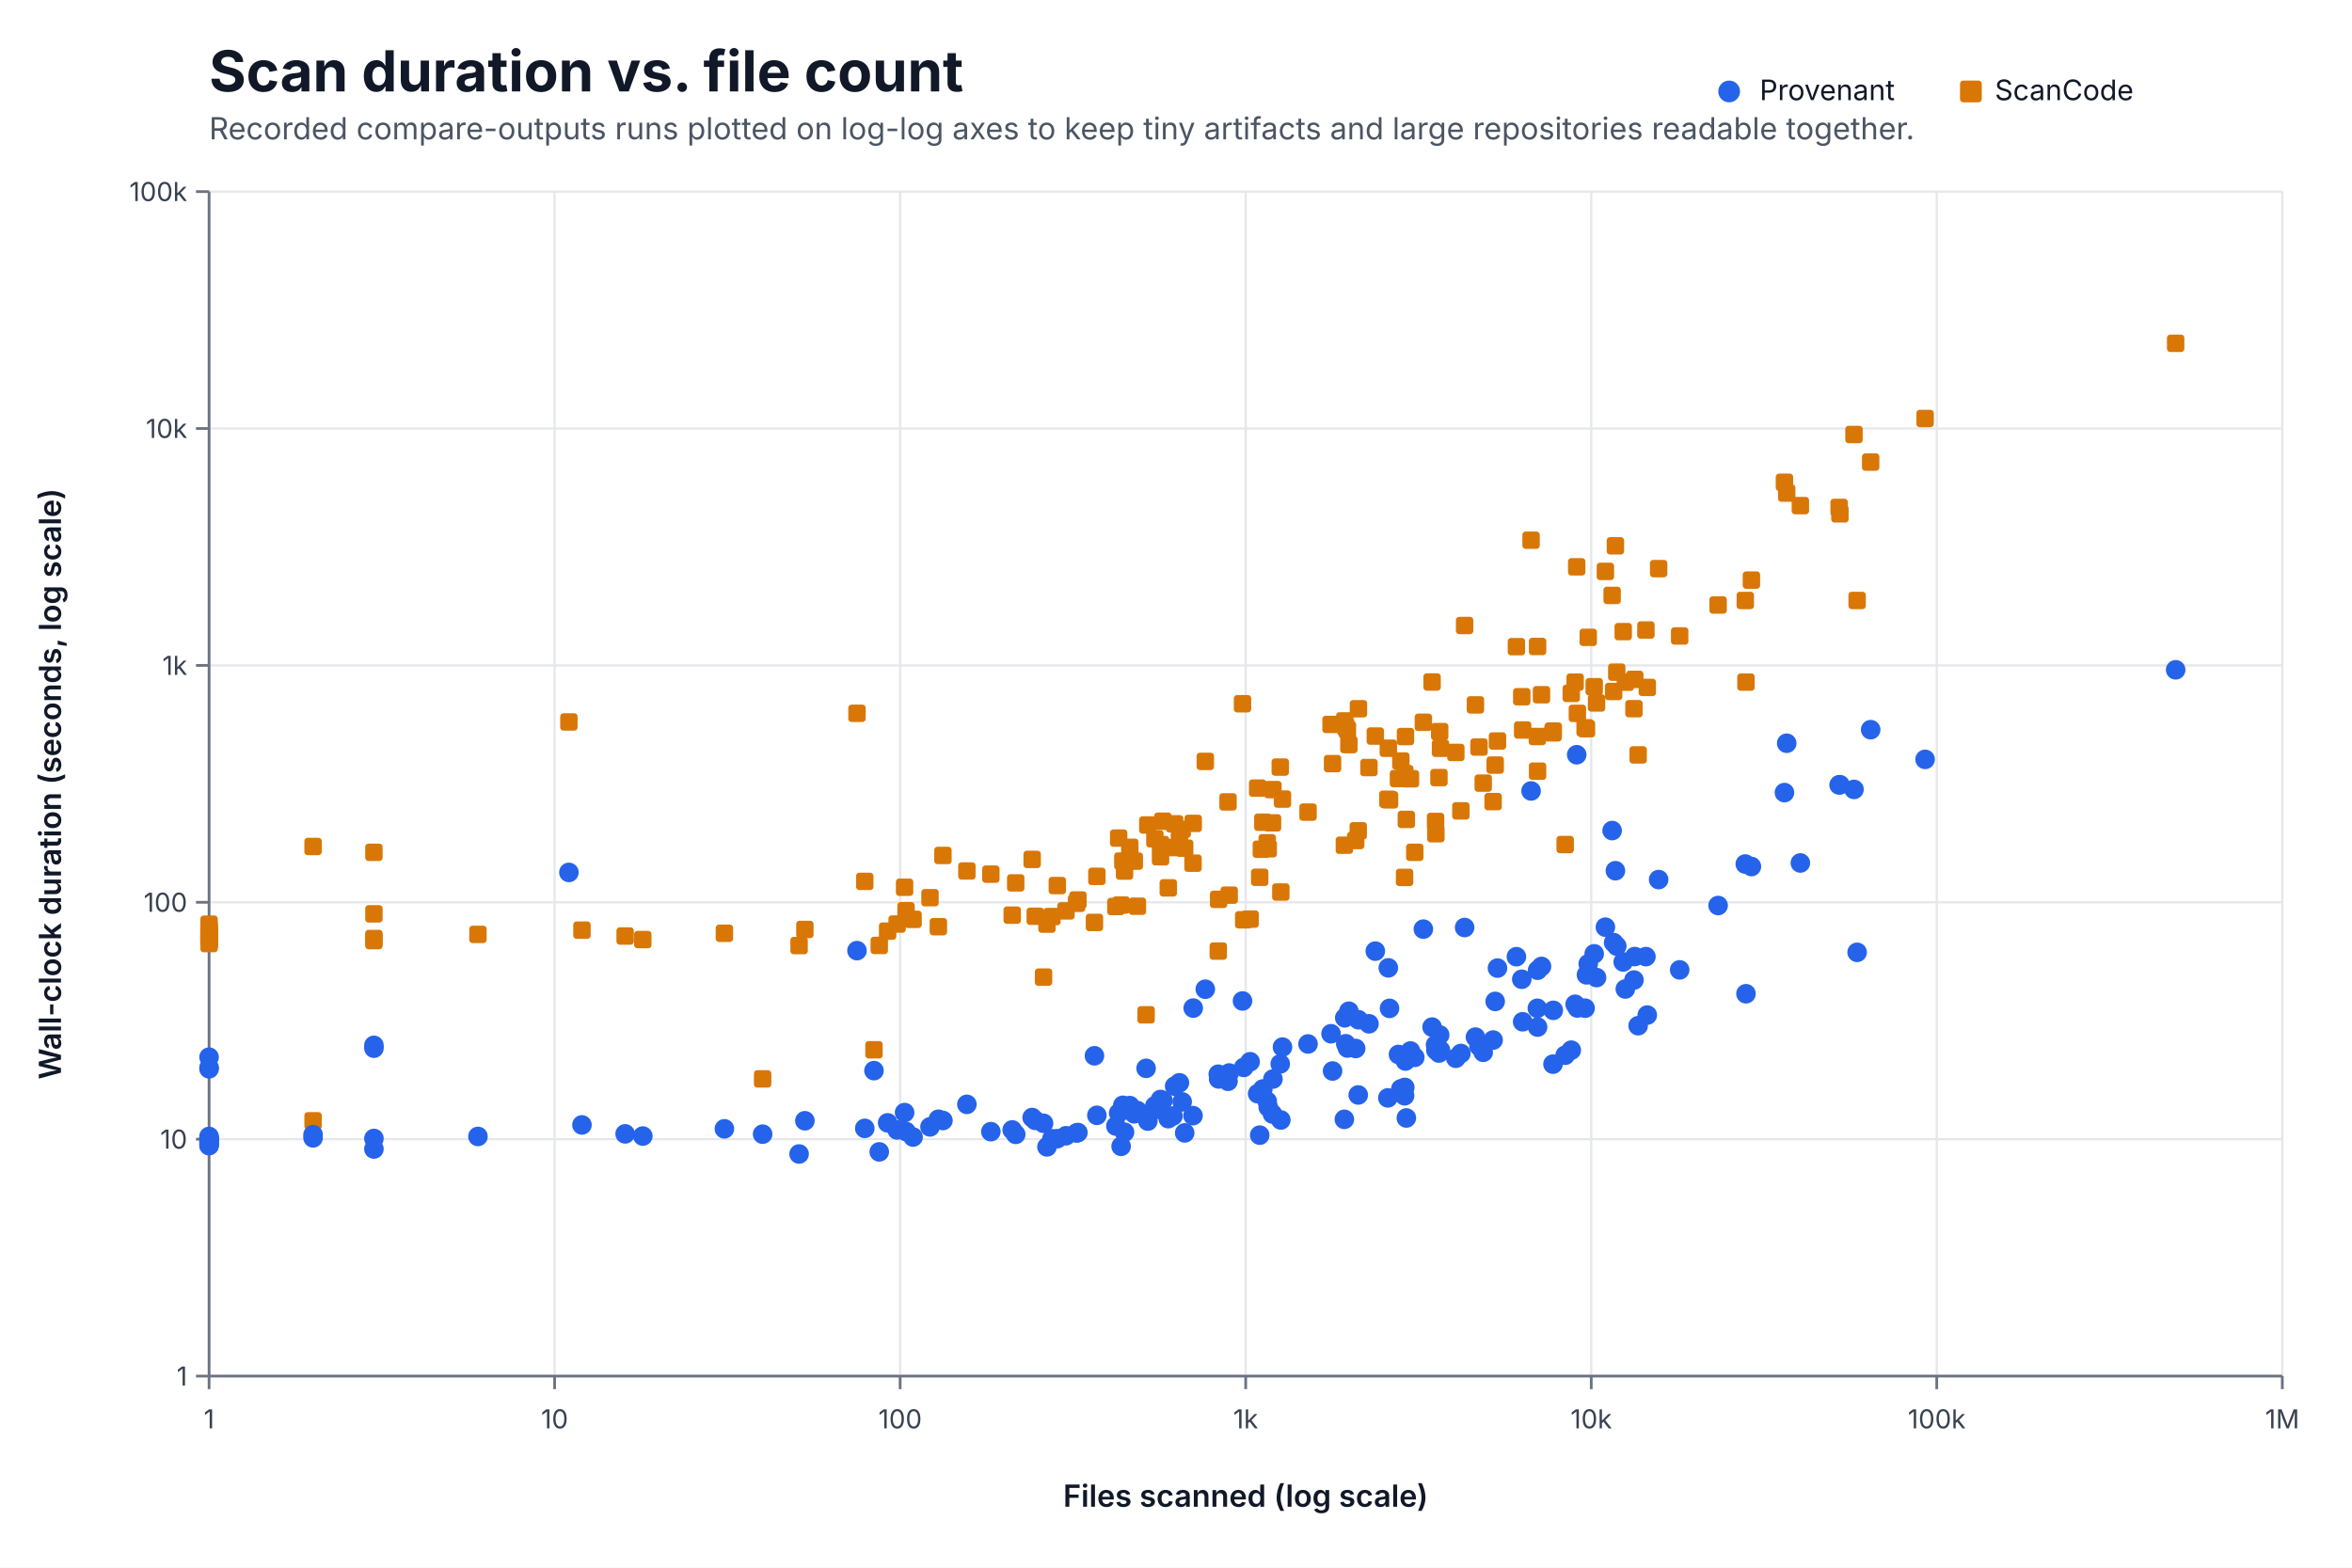
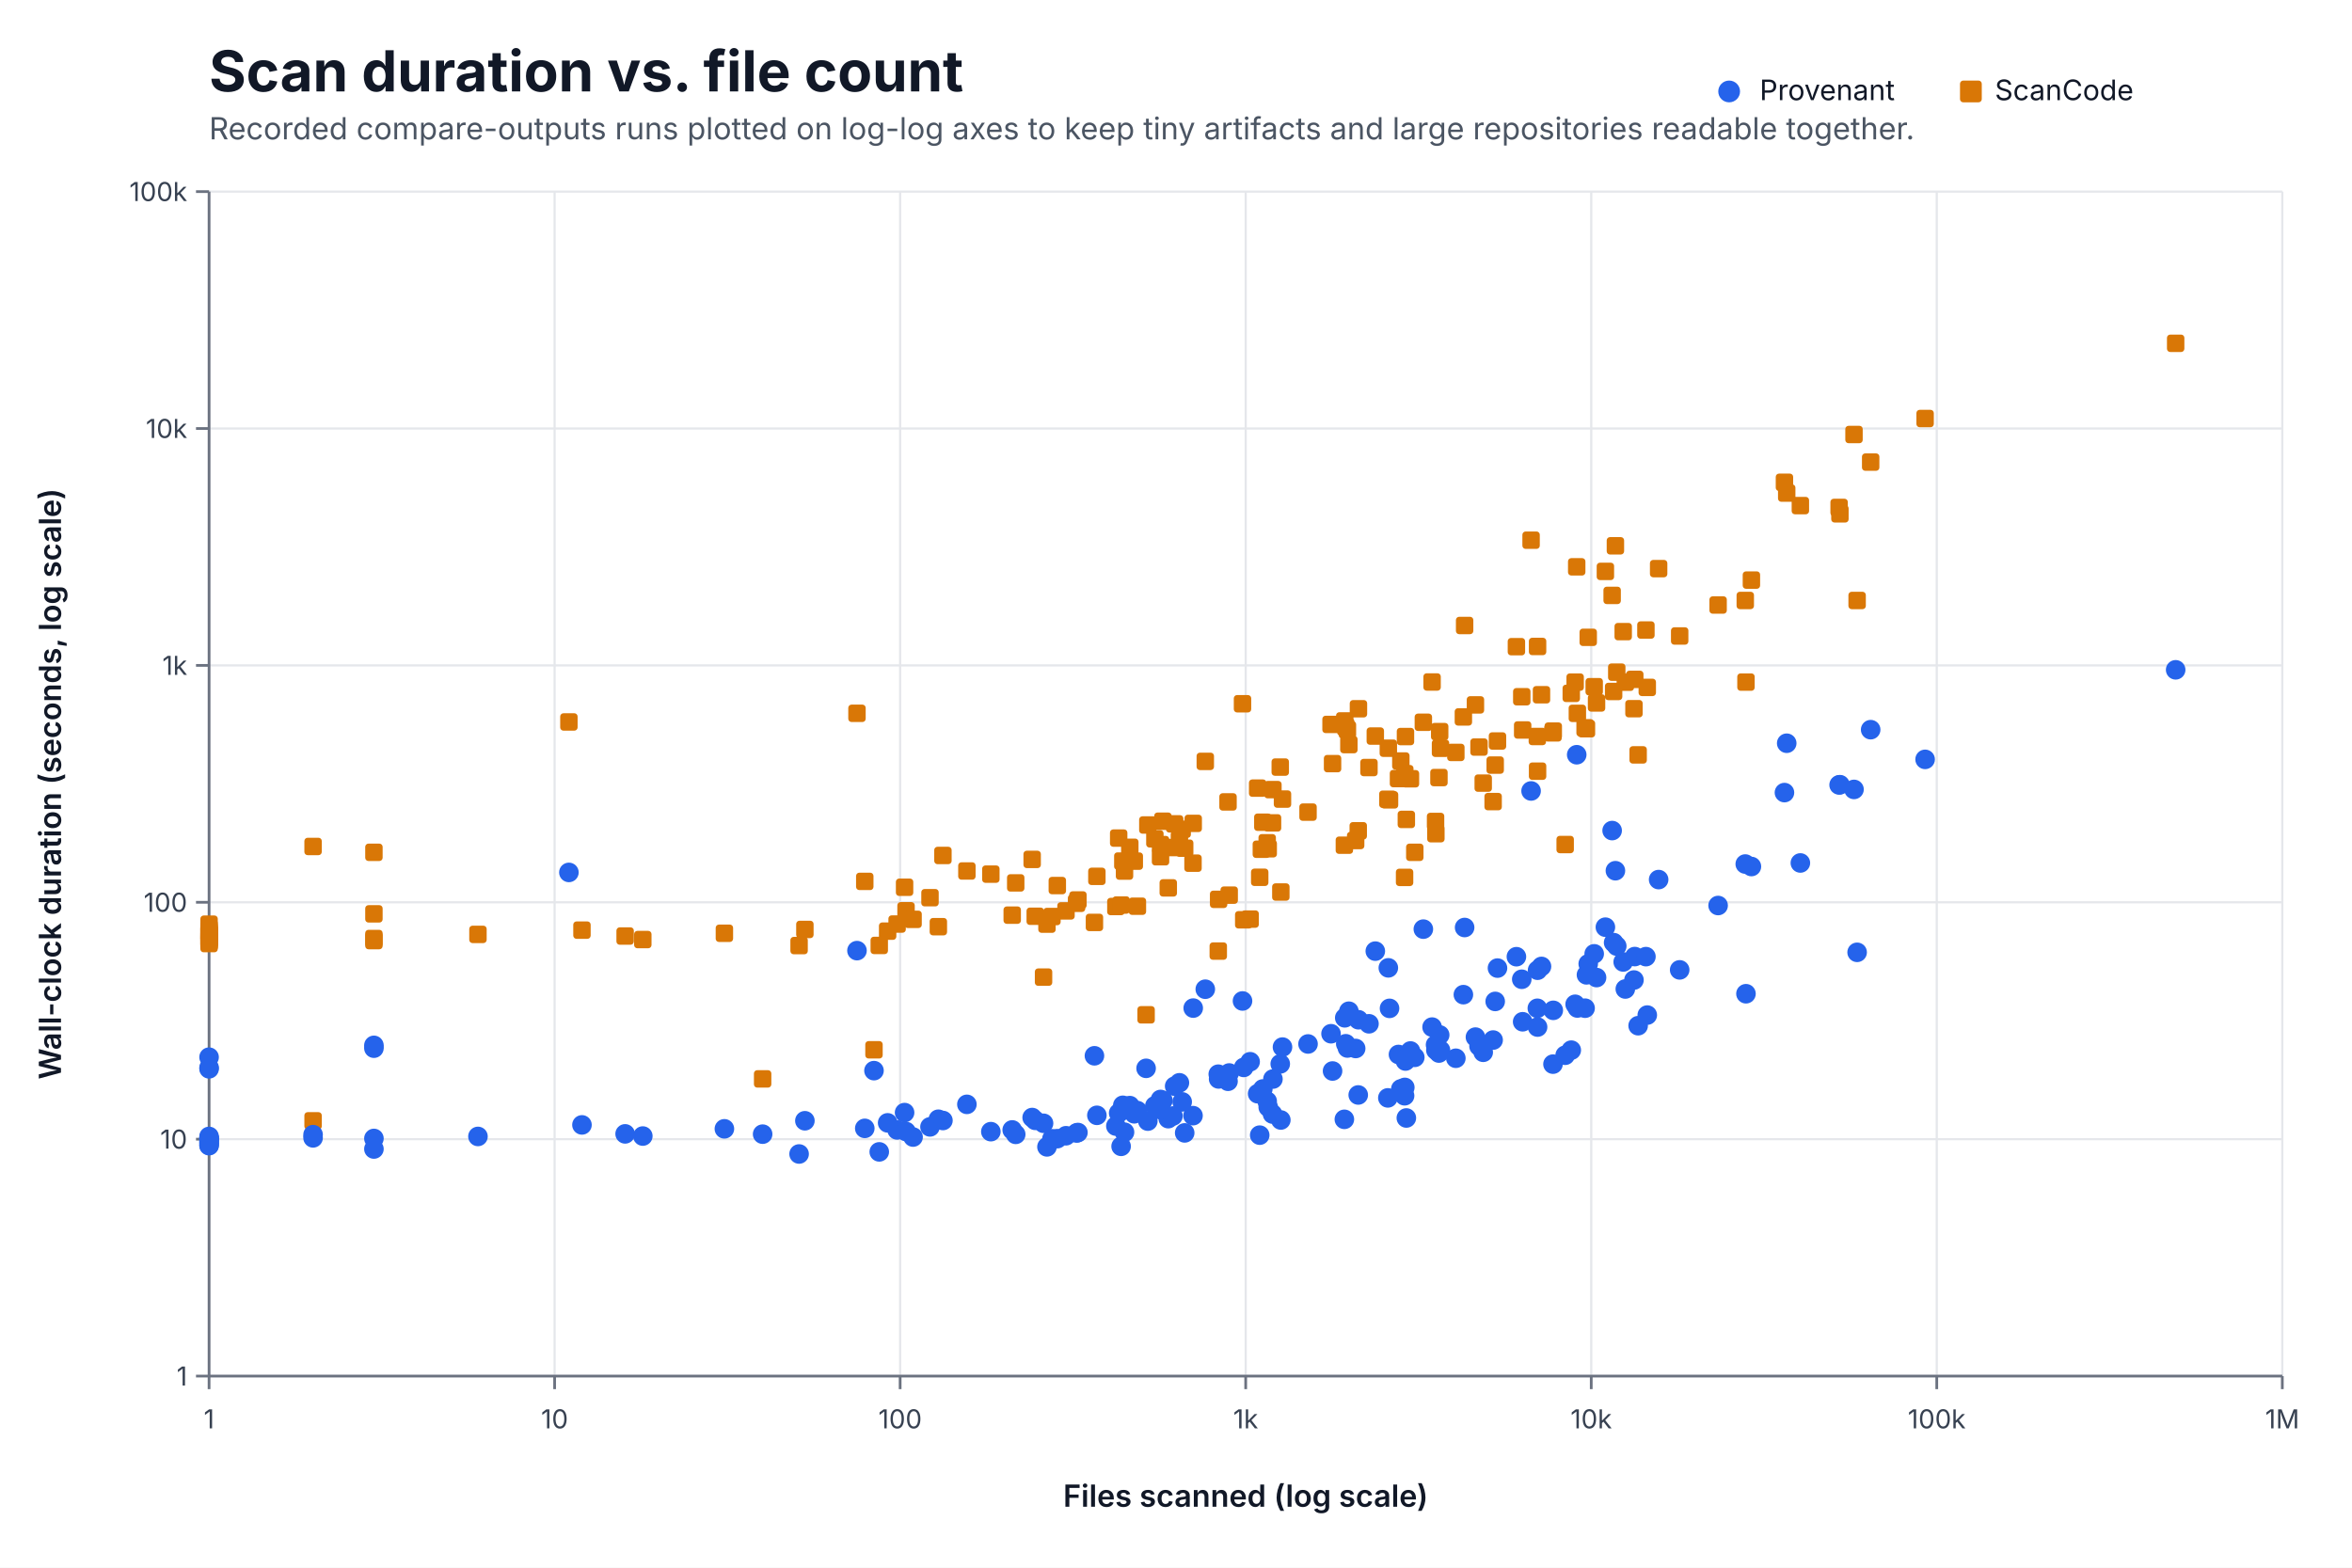
<svg xmlns="http://www.w3.org/2000/svg" width="1080" height="720" viewBox="0 0 1080 720" role="img" aria-labelledby="title desc">
  <style>
    text { font-family: -apple-system, BlinkMacSystemFont, "Segoe UI", sans-serif; fill: #111827; }
    .title { font-size: 26px; font-weight: 700; }
    .subtitle { font-size: 14px; fill: #4b5563; }
    .axis-label { font-size: 14px; font-weight: 600; }
    .tick { font-size: 12px; fill: #374151; }
    .grid { stroke: #e5e7eb; stroke-width: 1; }
    .axis { stroke: #6b7280; stroke-width: 1.25; }
    .legend-label { font-size: 13px; }
  </style>
  <rect x="0" y="0" width="1080" height="720" fill="white" />
  <text class="title" x="96" y="42">Scan duration vs. file count</text>
  <text class="subtitle" x="96" y="64">Recorded compare-outputs runs plotted on log-log axes to keep tiny artifacts and large repositories readable together.</text>
  <line class="grid" x1="96.00" y1="632.00" x2="1048.00" y2="632.00" />
  <line class="grid" x1="96.00" y1="523.20" x2="1048.00" y2="523.20" />
  <line class="grid" x1="96.00" y1="414.40" x2="1048.00" y2="414.40" />
  <line class="grid" x1="96.00" y1="305.60" x2="1048.00" y2="305.60" />
  <line class="grid" x1="96.00" y1="196.80" x2="1048.00" y2="196.80" />
  <line class="grid" x1="96.00" y1="88.00" x2="1048.00" y2="88.00" />
  <line class="grid" x1="96.00" y1="88.00" x2="96.00" y2="632.00" />
  <line class="grid" x1="254.67" y1="88.00" x2="254.67" y2="632.00" />
  <line class="grid" x1="413.33" y1="88.00" x2="413.33" y2="632.00" />
  <line class="grid" x1="572.00" y1="88.00" x2="572.00" y2="632.00" />
  <line class="grid" x1="730.67" y1="88.00" x2="730.67" y2="632.00" />
  <line class="grid" x1="889.33" y1="88.00" x2="889.33" y2="632.00" />
  <line class="grid" x1="1048.00" y1="88.00" x2="1048.00" y2="632.00" />
  <line class="axis" x1="96.00" y1="632.00" x2="1048.00" y2="632.00" />
  <line class="axis" x1="96.00" y1="88.00" x2="96.00" y2="632.00" />
  <line class="axis" x1="96.00" y1="632.00" x2="96.00" y2="638.00" />
  <text class="tick" x="96.00" y="656.00" text-anchor="middle">1</text>
  <line class="axis" x1="254.67" y1="632.00" x2="254.67" y2="638.00" />
  <text class="tick" x="254.67" y="656.00" text-anchor="middle">10</text>
  <line class="axis" x1="413.33" y1="632.00" x2="413.33" y2="638.00" />
  <text class="tick" x="413.33" y="656.00" text-anchor="middle">100</text>
  <line class="axis" x1="572.00" y1="632.00" x2="572.00" y2="638.00" />
  <text class="tick" x="572.00" y="656.00" text-anchor="middle">1k</text>
  <line class="axis" x1="730.67" y1="632.00" x2="730.67" y2="638.00" />
  <text class="tick" x="730.67" y="656.00" text-anchor="middle">10k</text>
  <line class="axis" x1="889.33" y1="632.00" x2="889.33" y2="638.00" />
  <text class="tick" x="889.33" y="656.00" text-anchor="middle">100k</text>
  <line class="axis" x1="1048.00" y1="632.00" x2="1048.00" y2="638.00" />
  <text class="tick" x="1048.00" y="656.00" text-anchor="middle">1M</text>
  <line class="axis" x1="90.00" y1="632.00" x2="96.00" y2="632.00" />
  <text class="tick" x="86.00" y="632.00" text-anchor="end" dominant-baseline="middle">1</text>
  <line class="axis" x1="90.00" y1="523.20" x2="96.00" y2="523.20" />
  <text class="tick" x="86.00" y="523.20" text-anchor="end" dominant-baseline="middle">10</text>
  <line class="axis" x1="90.00" y1="414.40" x2="96.00" y2="414.40" />
  <text class="tick" x="86.00" y="414.40" text-anchor="end" dominant-baseline="middle">100</text>
  <line class="axis" x1="90.00" y1="305.60" x2="96.00" y2="305.60" />
  <text class="tick" x="86.00" y="305.60" text-anchor="end" dominant-baseline="middle">1k</text>
  <line class="axis" x1="90.00" y1="196.80" x2="96.00" y2="196.80" />
  <text class="tick" x="86.00" y="196.80" text-anchor="end" dominant-baseline="middle">10k</text>
  <line class="axis" x1="90.00" y1="88.00" x2="96.00" y2="88.00" />
  <text class="tick" x="86.00" y="88.00" text-anchor="end" dominant-baseline="middle">100k</text>
  <text class="axis-label" x="572.00" y="692.00" text-anchor="middle">Files scanned (log scale)</text>
  <text class="axis-label" x="28" y="360.00" transform="rotate(-90 28 360.00)" text-anchor="middle">Wall-clock duration (seconds, log scale)</text>
  <g aria-label="Legend">
    <circle cx="794" cy="42" r="5" fill="#2563eb" />
    <text class="legend-label" x="808" y="46">Provenant</text>
    <rect x="900" y="37" width="10" height="10" fill="#d97706" rx="1.5" />
    <text class="legend-label" x="916" y="46">ScanCode</text>
  </g>
  <g aria-label="ScanCode points">
    <rect x="92.00" y="420.46" width="8" height="8" fill="#d97706" rx="1.5" />
    <rect x="92.00" y="423.47" width="8" height="8" fill="#d97706" rx="1.5" />
    <rect x="92.00" y="425.26" width="8" height="8" fill="#d97706" rx="1.5" />
    <rect x="92.00" y="424.52" width="8" height="8" fill="#d97706" rx="1.5" />
    <rect x="92.00" y="427.27" width="8" height="8" fill="#d97706" rx="1.5" />
    <rect x="92.00" y="422.38" width="8" height="8" fill="#d97706" rx="1.5" />
    <rect x="92.00" y="429.37" width="8" height="8" fill="#d97706" rx="1.5" />
    <rect x="92.00" y="428.44" width="8" height="8" fill="#d97706" rx="1.5" />
    <rect x="92.00" y="427.25" width="8" height="8" fill="#d97706" rx="1.5" />
    <rect x="92.00" y="424.52" width="8" height="8" fill="#d97706" rx="1.5" />
    <rect x="92.00" y="427.69" width="8" height="8" fill="#d97706" rx="1.5" />
    <rect x="92.00" y="424.87" width="8" height="8" fill="#d97706" rx="1.5" />
    <rect x="92.00" y="428.71" width="8" height="8" fill="#d97706" rx="1.5" />
    <rect x="139.76" y="510.78" width="8" height="8" fill="#d97706" rx="1.5" />
    <rect x="139.76" y="384.76" width="8" height="8" fill="#d97706" rx="1.5" />
    <rect x="167.70" y="427.04" width="8" height="8" fill="#d97706" rx="1.5" />
    <rect x="167.70" y="387.45" width="8" height="8" fill="#d97706" rx="1.5" />
    <rect x="167.70" y="427.99" width="8" height="8" fill="#d97706" rx="1.5" />
    <rect x="167.70" y="415.71" width="8" height="8" fill="#d97706" rx="1.5" />
    <rect x="215.47" y="425.14" width="8" height="8" fill="#d97706" rx="1.5" />
    <rect x="257.23" y="327.58" width="8" height="8" fill="#d97706" rx="1.5" />
    <rect x="263.23" y="423.19" width="8" height="8" fill="#d97706" rx="1.5" />
    <rect x="283.05" y="425.90" width="8" height="8" fill="#d97706" rx="1.5" />
    <rect x="291.17" y="427.52" width="8" height="8" fill="#d97706" rx="1.5" />
    <rect x="328.63" y="424.63" width="8" height="8" fill="#d97706" rx="1.5" />
    <rect x="346.19" y="491.51" width="8" height="8" fill="#d97706" rx="1.5" />
    <rect x="362.93" y="430.28" width="8" height="8" fill="#d97706" rx="1.5" />
    <rect x="365.59" y="422.87" width="8" height="8" fill="#d97706" rx="1.5" />
    <rect x="389.51" y="323.61" width="8" height="8" fill="#d97706" rx="1.5" />
    <rect x="393.09" y="400.80" width="8" height="8" fill="#d97706" rx="1.5" />
    <rect x="397.32" y="478.15" width="8" height="8" fill="#d97706" rx="1.5" />
    <rect x="399.74" y="430.21" width="8" height="8" fill="#d97706" rx="1.5" />
    <rect x="403.59" y="423.65" width="8" height="8" fill="#d97706" rx="1.5" />
    <rect x="407.94" y="420.39" width="8" height="8" fill="#d97706" rx="1.5" />
    <rect x="411.37" y="403.50" width="8" height="8" fill="#d97706" rx="1.5" />
    <rect x="412.04" y="414.30" width="8" height="8" fill="#d97706" rx="1.5" />
    <rect x="415.27" y="418.23" width="8" height="8" fill="#d97706" rx="1.5" />
    <rect x="423.04" y="408.29" width="8" height="8" fill="#d97706" rx="1.5" />
    <rect x="426.88" y="421.60" width="8" height="8" fill="#d97706" rx="1.5" />
    <rect x="428.98" y="388.90" width="8" height="8" fill="#d97706" rx="1.5" />
    <rect x="439.98" y="396.02" width="8" height="8" fill="#d97706" rx="1.5" />
    <rect x="450.98" y="397.47" width="8" height="8" fill="#d97706" rx="1.5" />
    <rect x="460.79" y="416.30" width="8" height="8" fill="#d97706" rx="1.5" />
    <rect x="462.40" y="401.49" width="8" height="8" fill="#d97706" rx="1.5" />
    <rect x="469.95" y="390.71" width="8" height="8" fill="#d97706" rx="1.5" />
    <rect x="471.36" y="416.81" width="8" height="8" fill="#d97706" rx="1.5" />
    <rect x="475.18" y="444.77" width="8" height="8" fill="#d97706" rx="1.5" />
    <rect x="476.75" y="420.44" width="8" height="8" fill="#d97706" rx="1.5" />
    <rect x="479.04" y="416.95" width="8" height="8" fill="#d97706" rx="1.5" />
    <rect x="481.50" y="402.72" width="8" height="8" fill="#d97706" rx="1.5" />
    <rect x="485.49" y="414.35" width="8" height="8" fill="#d97706" rx="1.5" />
    <rect x="490.34" y="410.86" width="8" height="8" fill="#d97706" rx="1.5" />
    <rect x="490.97" y="409.34" width="8" height="8" fill="#d97706" rx="1.5" />
    <rect x="498.55" y="419.64" width="8" height="8" fill="#d97706" rx="1.5" />
    <rect x="499.67" y="398.49" width="8" height="8" fill="#d97706" rx="1.5" />
    <rect x="508.39" y="412.34" width="8" height="8" fill="#d97706" rx="1.5" />
    <rect x="509.68" y="380.92" width="8" height="8" fill="#d97706" rx="1.5" />
    <rect x="510.80" y="411.66" width="8" height="8" fill="#d97706" rx="1.5" />
    <rect x="511.58" y="391.47" width="8" height="8" fill="#d97706" rx="1.5" />
    <rect x="512.36" y="396.07" width="8" height="8" fill="#d97706" rx="1.5" />
    <rect x="514.79" y="385.13" width="8" height="8" fill="#d97706" rx="1.5" />
    <rect x="516.85" y="391.50" width="8" height="8" fill="#d97706" rx="1.5" />
    <rect x="518.28" y="412.20" width="8" height="8" fill="#d97706" rx="1.5" />
    <rect x="522.27" y="462.08" width="8" height="8" fill="#d97706" rx="1.5" />
    <rect x="523.07" y="374.90" width="8" height="8" fill="#d97706" rx="1.5" />
    <rect x="526.30" y="381.25" width="8" height="8" fill="#d97706" rx="1.5" />
    <rect x="528.90" y="383.91" width="8" height="8" fill="#d97706" rx="1.5" />
    <rect x="528.90" y="389.48" width="8" height="8" fill="#d97706" rx="1.5" />
    <rect x="529.99" y="373.16" width="8" height="8" fill="#d97706" rx="1.5" />
    <rect x="532.45" y="403.78" width="8" height="8" fill="#d97706" rx="1.5" />
    <rect x="534.61" y="385.27" width="8" height="8" fill="#d97706" rx="1.5" />
    <rect x="535.39" y="374.38" width="8" height="8" fill="#d97706" rx="1.5" />
    <rect x="537.57" y="381.59" width="8" height="8" fill="#d97706" rx="1.5" />
    <rect x="538.84" y="376.84" width="8" height="8" fill="#d97706" rx="1.5" />
    <rect x="539.99" y="385.56" width="8" height="8" fill="#d97706" rx="1.5" />
    <rect x="543.81" y="392.44" width="8" height="8" fill="#d97706" rx="1.5" />
    <rect x="543.91" y="374.16" width="8" height="8" fill="#d97706" rx="1.5" />
    <rect x="549.45" y="345.68" width="8" height="8" fill="#d97706" rx="1.5" />
    <rect x="555.41" y="432.81" width="8" height="8" fill="#d97706" rx="1.5" />
    <rect x="555.57" y="409.04" width="8" height="8" fill="#d97706" rx="1.5" />
    <rect x="559.89" y="364.30" width="8" height="8" fill="#d97706" rx="1.5" />
    <rect x="560.43" y="407.11" width="8" height="8" fill="#d97706" rx="1.5" />
    <rect x="566.54" y="319.22" width="8" height="8" fill="#d97706" rx="1.5" />
    <rect x="567.10" y="418.44" width="8" height="8" fill="#d97706" rx="1.5" />
    <rect x="570.04" y="418.11" width="8" height="8" fill="#d97706" rx="1.5" />
    <rect x="573.49" y="357.97" width="8" height="8" fill="#d97706" rx="1.5" />
    <rect x="574.44" y="398.92" width="8" height="8" fill="#d97706" rx="1.5" />
    <rect x="575.19" y="386.04" width="8" height="8" fill="#d97706" rx="1.5" />
    <rect x="575.87" y="373.63" width="8" height="8" fill="#d97706" rx="1.5" />
    <rect x="577.87" y="383.06" width="8" height="8" fill="#d97706" rx="1.5" />
    <rect x="578.35" y="385.81" width="8" height="8" fill="#d97706" rx="1.5" />
    <rect x="580.33" y="373.93" width="8" height="8" fill="#d97706" rx="1.5" />
    <rect x="580.51" y="358.66" width="8" height="8" fill="#d97706" rx="1.5" />
    <rect x="583.87" y="348.30" width="8" height="8" fill="#d97706" rx="1.5" />
    <rect x="584.14" y="405.69" width="8" height="8" fill="#d97706" rx="1.5" />
    <rect x="584.90" y="363.00" width="8" height="8" fill="#d97706" rx="1.5" />
    <rect x="596.63" y="368.99" width="8" height="8" fill="#d97706" rx="1.5" />
    <rect x="607.19" y="328.71" width="8" height="8" fill="#d97706" rx="1.5" />
    <rect x="607.89" y="346.71" width="8" height="8" fill="#d97706" rx="1.5" />
    <rect x="613.31" y="384.18" width="8" height="8" fill="#d97706" rx="1.5" />
    <rect x="613.49" y="327.10" width="8" height="8" fill="#d97706" rx="1.5" />
    <rect x="613.95" y="329.87" width="8" height="8" fill="#d97706" rx="1.5" />
    <rect x="614.72" y="331.19" width="8" height="8" fill="#d97706" rx="1.5" />
    <rect x="615.38" y="337.97" width="8" height="8" fill="#d97706" rx="1.5" />
    <rect x="618.50" y="382.03" width="8" height="8" fill="#d97706" rx="1.5" />
    <rect x="619.68" y="377.56" width="8" height="8" fill="#d97706" rx="1.5" />
    <rect x="619.78" y="321.51" width="8" height="8" fill="#d97706" rx="1.5" />
    <rect x="624.61" y="348.51" width="8" height="8" fill="#d97706" rx="1.5" />
    <rect x="627.52" y="334.06" width="8" height="8" fill="#d97706" rx="1.5" />
    <rect x="633.28" y="363.07" width="8" height="8" fill="#d97706" rx="1.5" />
    <rect x="633.50" y="339.64" width="8" height="8" fill="#d97706" rx="1.5" />
    <rect x="634.05" y="363.36" width="8" height="8" fill="#d97706" rx="1.5" />
    <rect x="638.16" y="353.58" width="8" height="8" fill="#d97706" rx="1.5" />
    <rect x="639.24" y="345.52" width="8" height="8" fill="#d97706" rx="1.5" />
    <rect x="640.96" y="398.96" width="8" height="8" fill="#d97706" rx="1.5" />
    <rect x="641.06" y="351.33" width="8" height="8" fill="#d97706" rx="1.5" />
    <rect x="641.37" y="334.28" width="8" height="8" fill="#d97706" rx="1.5" />
    <rect x="641.77" y="372.34" width="8" height="8" fill="#d97706" rx="1.5" />
    <rect x="643.66" y="353.67" width="8" height="8" fill="#d97706" rx="1.5" />
    <rect x="645.65" y="387.44" width="8" height="8" fill="#d97706" rx="1.5" />
    <rect x="649.58" y="327.73" width="8" height="8" fill="#d97706" rx="1.5" />
    <rect x="653.59" y="309.22" width="8" height="8" fill="#d97706" rx="1.5" />
    <rect x="655.19" y="373.28" width="8" height="8" fill="#d97706" rx="1.5" />
    <rect x="655.34" y="378.89" width="8" height="8" fill="#d97706" rx="1.5" />
    <rect x="656.74" y="353.11" width="8" height="8" fill="#d97706" rx="1.5" />
    <rect x="657.08" y="332.02" width="8" height="8" fill="#d97706" rx="1.5" />
    <rect x="657.46" y="339.67" width="8" height="8" fill="#d97706" rx="1.5" />
    <rect x="664.50" y="341.57" width="8" height="8" fill="#d97706" rx="1.5" />
-     <rect x="666.81" y="368.42" width="8" height="8" fill="#d97706" rx="1.5" />
+     <rect x="667.96" y="325.26" width="8" height="8" fill="#d97706" rx="1.5" />
    <rect x="668.53" y="283.27" width="8" height="8" fill="#d97706" rx="1.5" />
    <rect x="673.50" y="319.74" width="8" height="8" fill="#d97706" rx="1.5" />
    <rect x="675.14" y="339.11" width="8" height="8" fill="#d97706" rx="1.5" />
    <rect x="677.07" y="355.67" width="8" height="8" fill="#d97706" rx="1.5" />
    <rect x="681.62" y="364.16" width="8" height="8" fill="#d97706" rx="1.5" />
    <rect x="682.57" y="347.38" width="8" height="8" fill="#d97706" rx="1.5" />
    <rect x="683.62" y="336.32" width="8" height="8" fill="#d97706" rx="1.5" />
    <rect x="692.31" y="293.00" width="8" height="8" fill="#d97706" rx="1.5" />
    <rect x="694.77" y="315.99" width="8" height="8" fill="#d97706" rx="1.5" />
    <rect x="695.18" y="331.26" width="8" height="8" fill="#d97706" rx="1.5" />
    <rect x="699.05" y="244.10" width="8" height="8" fill="#d97706" rx="1.5" />
    <rect x="701.92" y="334.25" width="8" height="8" fill="#d97706" rx="1.5" />
    <rect x="702.03" y="350.18" width="8" height="8" fill="#d97706" rx="1.5" />
    <rect x="702.03" y="292.91" width="8" height="8" fill="#d97706" rx="1.5" />
    <rect x="703.83" y="315.08" width="8" height="8" fill="#d97706" rx="1.5" />
    <rect x="709.11" y="332.59" width="8" height="8" fill="#d97706" rx="1.5" />
    <rect x="709.24" y="331.79" width="8" height="8" fill="#d97706" rx="1.5" />
    <rect x="714.70" y="383.87" width="8" height="8" fill="#d97706" rx="1.5" />
    <rect x="717.50" y="314.45" width="8" height="8" fill="#d97706" rx="1.5" />
    <rect x="719.28" y="309.28" width="8" height="8" fill="#d97706" rx="1.5" />
    <rect x="720.00" y="256.33" width="8" height="8" fill="#d97706" rx="1.5" />
    <rect x="720.30" y="323.62" width="8" height="8" fill="#d97706" rx="1.5" />
    <rect x="723.85" y="330.25" width="8" height="8" fill="#d97706" rx="1.5" />
    <rect x="724.48" y="330.69" width="8" height="8" fill="#d97706" rx="1.5" />
    <rect x="725.29" y="288.71" width="8" height="8" fill="#d97706" rx="1.5" />
    <rect x="728.03" y="311.39" width="8" height="8" fill="#d97706" rx="1.5" />
    <rect x="729.11" y="318.85" width="8" height="8" fill="#d97706" rx="1.5" />
    <rect x="733.17" y="258.43" width="8" height="8" fill="#d97706" rx="1.5" />
    <rect x="736.27" y="269.45" width="8" height="8" fill="#d97706" rx="1.5" />
    <rect x="736.95" y="313.57" width="8" height="8" fill="#d97706" rx="1.5" />
    <rect x="737.77" y="246.68" width="8" height="8" fill="#d97706" rx="1.5" />
    <rect x="738.39" y="304.71" width="8" height="8" fill="#d97706" rx="1.5" />
    <rect x="741.35" y="286.09" width="8" height="8" fill="#d97706" rx="1.5" />
    <rect x="742.32" y="309.33" width="8" height="8" fill="#d97706" rx="1.5" />
    <rect x="746.29" y="321.48" width="8" height="8" fill="#d97706" rx="1.5" />
    <rect x="746.66" y="308.03" width="8" height="8" fill="#d97706" rx="1.5" />
    <rect x="748.21" y="342.70" width="8" height="8" fill="#d97706" rx="1.5" />
    <rect x="751.78" y="285.35" width="8" height="8" fill="#d97706" rx="1.5" />
    <rect x="752.40" y="311.70" width="8" height="8" fill="#d97706" rx="1.5" />
    <rect x="757.62" y="257.15" width="8" height="8" fill="#d97706" rx="1.5" />
    <rect x="767.28" y="288.09" width="8" height="8" fill="#d97706" rx="1.5" />
    <rect x="784.93" y="273.87" width="8" height="8" fill="#d97706" rx="1.5" />
    <rect x="797.40" y="271.78" width="8" height="8" fill="#d97706" rx="1.5" />
    <rect x="797.72" y="309.27" width="8" height="8" fill="#d97706" rx="1.5" />
    <rect x="800.22" y="262.42" width="8" height="8" fill="#d97706" rx="1.5" />
    <rect x="815.39" y="217.51" width="8" height="8" fill="#d97706" rx="1.5" />
    <rect x="816.43" y="222.46" width="8" height="8" fill="#d97706" rx="1.5" />
    <rect x="822.70" y="228.21" width="8" height="8" fill="#d97706" rx="1.5" />
    <rect x="840.49" y="229.06" width="8" height="8" fill="#d97706" rx="1.5" />
    <rect x="840.86" y="231.99" width="8" height="8" fill="#d97706" rx="1.5" />
    <rect x="847.33" y="195.56" width="8" height="8" fill="#d97706" rx="1.5" />
    <rect x="848.76" y="271.78" width="8" height="8" fill="#d97706" rx="1.5" />
    <rect x="854.98" y="208.23" width="8" height="8" fill="#d97706" rx="1.5" />
    <rect x="879.98" y="188.22" width="8" height="8" fill="#d97706" rx="1.5" />
    <rect x="995.03" y="153.67" width="8" height="8" fill="#d97706" rx="1.5" />
  </g>
  <g aria-label="Provenant points">
    <circle cx="96.00" cy="522.92" r="4.5" fill="#2563eb" />
    <circle cx="96.00" cy="522.78" r="4.5" fill="#2563eb" />
    <circle cx="96.00" cy="522.68" r="4.5" fill="#2563eb" />
    <circle cx="96.00" cy="521.94" r="4.5" fill="#2563eb" />
    <circle cx="96.00" cy="524.83" r="4.5" fill="#2563eb" />
    <circle cx="96.00" cy="490.35" r="4.5" fill="#2563eb" />
    <circle cx="96.00" cy="485.54" r="4.5" fill="#2563eb" />
    <circle cx="96.00" cy="526.17" r="4.5" fill="#2563eb" />
    <circle cx="96.00" cy="524.11" r="4.5" fill="#2563eb" />
    <circle cx="96.00" cy="525.13" r="4.5" fill="#2563eb" />
    <circle cx="96.00" cy="523.72" r="4.5" fill="#2563eb" />
    <circle cx="96.00" cy="490.88" r="4.5" fill="#2563eb" />
    <circle cx="96.00" cy="525.97" r="4.5" fill="#2563eb" />
    <circle cx="143.76" cy="521.12" r="4.5" fill="#2563eb" />
    <circle cx="143.76" cy="522.59" r="4.5" fill="#2563eb" />
    <circle cx="171.70" cy="522.87" r="4.5" fill="#2563eb" />
    <circle cx="171.70" cy="527.71" r="4.5" fill="#2563eb" />
    <circle cx="171.70" cy="480.11" r="4.5" fill="#2563eb" />
    <circle cx="171.70" cy="481.40" r="4.5" fill="#2563eb" />
    <circle cx="219.47" cy="521.94" r="4.5" fill="#2563eb" />
    <circle cx="261.23" cy="400.68" r="4.5" fill="#2563eb" />
    <circle cx="267.23" cy="516.64" r="4.5" fill="#2563eb" />
    <circle cx="287.05" cy="520.76" r="4.5" fill="#2563eb" />
    <circle cx="295.17" cy="521.76" r="4.5" fill="#2563eb" />
    <circle cx="332.63" cy="518.44" r="4.5" fill="#2563eb" />
    <circle cx="350.19" cy="520.89" r="4.5" fill="#2563eb" />
    <circle cx="366.93" cy="530.00" r="4.5" fill="#2563eb" />
    <circle cx="369.59" cy="514.74" r="4.5" fill="#2563eb" />
    <circle cx="393.51" cy="436.60" r="4.5" fill="#2563eb" />
    <circle cx="397.09" cy="518.23" r="4.5" fill="#2563eb" />
    <circle cx="401.32" cy="491.72" r="4.5" fill="#2563eb" />
    <circle cx="403.74" cy="529.03" r="4.5" fill="#2563eb" />
    <circle cx="407.59" cy="515.70" r="4.5" fill="#2563eb" />
    <circle cx="411.94" cy="518.95" r="4.5" fill="#2563eb" />
    <circle cx="415.37" cy="510.99" r="4.5" fill="#2563eb" />
    <circle cx="416.04" cy="519.69" r="4.5" fill="#2563eb" />
    <circle cx="419.27" cy="522.22" r="4.5" fill="#2563eb" />
    <circle cx="427.04" cy="517.55" r="4.5" fill="#2563eb" />
    <circle cx="430.88" cy="514.04" r="4.5" fill="#2563eb" />
    <circle cx="432.98" cy="514.62" r="4.5" fill="#2563eb" />
    <circle cx="443.98" cy="507.20" r="4.5" fill="#2563eb" />
    <circle cx="454.98" cy="519.74" r="4.5" fill="#2563eb" />
    <circle cx="464.79" cy="518.95" r="4.5" fill="#2563eb" />
    <circle cx="466.40" cy="520.98" r="4.5" fill="#2563eb" />
    <circle cx="473.95" cy="513.26" r="4.5" fill="#2563eb" />
    <circle cx="475.36" cy="514.55" r="4.5" fill="#2563eb" />
    <circle cx="479.18" cy="515.90" r="4.5" fill="#2563eb" />
    <circle cx="480.75" cy="526.73" r="4.5" fill="#2563eb" />
    <circle cx="483.04" cy="523.01" r="4.5" fill="#2563eb" />
    <circle cx="485.50" cy="522.96" r="4.5" fill="#2563eb" />
    <circle cx="489.49" cy="521.62" r="4.5" fill="#2563eb" />
    <circle cx="494.34" cy="520.36" r="4.5" fill="#2563eb" />
    <circle cx="494.97" cy="520.14" r="4.5" fill="#2563eb" />
    <circle cx="502.55" cy="484.90" r="4.5" fill="#2563eb" />
    <circle cx="503.67" cy="512.24" r="4.5" fill="#2563eb" />
    <circle cx="512.39" cy="517.17" r="4.5" fill="#2563eb" />
    <circle cx="513.68" cy="511.20" r="4.5" fill="#2563eb" />
    <circle cx="514.80" cy="526.48" r="4.5" fill="#2563eb" />
    <circle cx="515.58" cy="507.64" r="4.5" fill="#2563eb" />
    <circle cx="516.36" cy="520.00" r="4.5" fill="#2563eb" />
    <circle cx="518.79" cy="507.78" r="4.5" fill="#2563eb" />
    <circle cx="520.85" cy="511.54" r="4.5" fill="#2563eb" />
    <circle cx="522.28" cy="510.08" r="4.5" fill="#2563eb" />
    <circle cx="526.27" cy="490.66" r="4.5" fill="#2563eb" />
    <circle cx="527.07" cy="514.90" r="4.5" fill="#2563eb" />
    <circle cx="530.30" cy="507.88" r="4.5" fill="#2563eb" />
    <circle cx="532.90" cy="504.96" r="4.5" fill="#2563eb" />
    <circle cx="532.90" cy="509.65" r="4.5" fill="#2563eb" />
    <circle cx="533.99" cy="505.42" r="4.5" fill="#2563eb" />
    <circle cx="536.45" cy="513.77" r="4.5" fill="#2563eb" />
    <circle cx="538.61" cy="512.54" r="4.5" fill="#2563eb" />
    <circle cx="539.39" cy="498.86" r="4.5" fill="#2563eb" />
    <circle cx="541.57" cy="497.30" r="4.5" fill="#2563eb" />
    <circle cx="542.84" cy="506.07" r="4.5" fill="#2563eb" />
    <circle cx="543.99" cy="520.31" r="4.5" fill="#2563eb" />
    <circle cx="547.81" cy="512.39" r="4.5" fill="#2563eb" />
    <circle cx="547.91" cy="462.99" r="4.5" fill="#2563eb" />
    <circle cx="553.45" cy="454.32" r="4.5" fill="#2563eb" />
    <circle cx="559.41" cy="493.35" r="4.5" fill="#2563eb" />
    <circle cx="559.57" cy="495.53" r="4.5" fill="#2563eb" />
    <circle cx="563.89" cy="496.60" r="4.5" fill="#2563eb" />
    <circle cx="564.43" cy="492.80" r="4.5" fill="#2563eb" />
    <circle cx="570.54" cy="459.72" r="4.5" fill="#2563eb" />
    <circle cx="571.10" cy="490.24" r="4.5" fill="#2563eb" />
    <circle cx="574.04" cy="487.63" r="4.5" fill="#2563eb" />
    <circle cx="577.49" cy="502.31" r="4.5" fill="#2563eb" />
    <circle cx="578.44" cy="521.35" r="4.5" fill="#2563eb" />
    <circle cx="579.19" cy="502.52" r="4.5" fill="#2563eb" />
    <circle cx="579.87" cy="500.14" r="4.5" fill="#2563eb" />
    <circle cx="581.87" cy="505.77" r="4.5" fill="#2563eb" />
    <circle cx="582.35" cy="508.50" r="4.5" fill="#2563eb" />
    <circle cx="584.33" cy="511.65" r="4.5" fill="#2563eb" />
    <circle cx="584.51" cy="495.58" r="4.5" fill="#2563eb" />
    <circle cx="587.87" cy="488.62" r="4.5" fill="#2563eb" />
    <circle cx="588.14" cy="514.39" r="4.5" fill="#2563eb" />
    <circle cx="588.90" cy="480.90" r="4.5" fill="#2563eb" />
    <circle cx="600.63" cy="479.47" r="4.5" fill="#2563eb" />
    <circle cx="611.19" cy="474.77" r="4.5" fill="#2563eb" />
    <circle cx="611.89" cy="491.89" r="4.5" fill="#2563eb" />
    <circle cx="617.31" cy="514.08" r="4.5" fill="#2563eb" />
    <circle cx="617.49" cy="467.46" r="4.5" fill="#2563eb" />
    <circle cx="617.95" cy="479.38" r="4.5" fill="#2563eb" />
    <circle cx="618.72" cy="481.32" r="4.5" fill="#2563eb" />
    <circle cx="619.38" cy="464.43" r="4.5" fill="#2563eb" />
    <circle cx="622.50" cy="481.54" r="4.5" fill="#2563eb" />
    <circle cx="623.68" cy="502.89" r="4.5" fill="#2563eb" />
    <circle cx="623.78" cy="468.34" r="4.5" fill="#2563eb" />
    <circle cx="628.61" cy="470.20" r="4.5" fill="#2563eb" />
    <circle cx="631.52" cy="436.83" r="4.5" fill="#2563eb" />
    <circle cx="637.28" cy="504.23" r="4.5" fill="#2563eb" />
    <circle cx="637.50" cy="444.51" r="4.5" fill="#2563eb" />
    <circle cx="638.05" cy="463.12" r="4.5" fill="#2563eb" />
    <circle cx="642.16" cy="484.30" r="4.5" fill="#2563eb" />
    <circle cx="643.24" cy="500.11" r="4.5" fill="#2563eb" />
    <circle cx="644.96" cy="503.26" r="4.5" fill="#2563eb" />
    <circle cx="645.06" cy="499.42" r="4.5" fill="#2563eb" />
    <circle cx="645.37" cy="487.30" r="4.5" fill="#2563eb" />
    <circle cx="645.77" cy="513.46" r="4.5" fill="#2563eb" />
    <circle cx="647.66" cy="482.69" r="4.5" fill="#2563eb" />
    <circle cx="649.65" cy="485.60" r="4.5" fill="#2563eb" />
    <circle cx="653.58" cy="426.73" r="4.5" fill="#2563eb" />
    <circle cx="657.59" cy="471.72" r="4.5" fill="#2563eb" />
    <circle cx="659.19" cy="479.87" r="4.5" fill="#2563eb" />
    <circle cx="659.34" cy="482.33" r="4.5" fill="#2563eb" />
    <circle cx="660.74" cy="483.64" r="4.5" fill="#2563eb" />
    <circle cx="661.08" cy="475.33" r="4.5" fill="#2563eb" />
    <circle cx="661.46" cy="482.35" r="4.5" fill="#2563eb" />
    <circle cx="668.50" cy="486.03" r="4.5" fill="#2563eb" />
-     <circle cx="670.81" cy="483.84" r="4.5" fill="#2563eb" />
+     <circle cx="671.96" cy="456.82" r="4.5" fill="#2563eb" />
    <circle cx="672.53" cy="425.98" r="4.5" fill="#2563eb" />
    <circle cx="677.50" cy="476.32" r="4.5" fill="#2563eb" />
    <circle cx="679.14" cy="480.47" r="4.5" fill="#2563eb" />
    <circle cx="681.07" cy="483.29" r="4.5" fill="#2563eb" />
    <circle cx="685.62" cy="477.67" r="4.5" fill="#2563eb" />
    <circle cx="686.57" cy="459.93" r="4.5" fill="#2563eb" />
    <circle cx="687.62" cy="444.62" r="4.5" fill="#2563eb" />
    <circle cx="696.31" cy="439.39" r="4.5" fill="#2563eb" />
    <circle cx="698.77" cy="449.75" r="4.5" fill="#2563eb" />
    <circle cx="699.18" cy="469.27" r="4.5" fill="#2563eb" />
    <circle cx="703.05" cy="363.27" r="4.5" fill="#2563eb" />
    <circle cx="705.92" cy="463.08" r="4.5" fill="#2563eb" />
    <circle cx="706.03" cy="471.70" r="4.5" fill="#2563eb" />
    <circle cx="706.03" cy="445.60" r="4.5" fill="#2563eb" />
    <circle cx="707.83" cy="443.86" r="4.5" fill="#2563eb" />
    <circle cx="713.11" cy="488.73" r="4.5" fill="#2563eb" />
    <circle cx="713.24" cy="464.02" r="4.5" fill="#2563eb" />
    <circle cx="718.70" cy="484.65" r="4.5" fill="#2563eb" />
    <circle cx="721.50" cy="482.31" r="4.5" fill="#2563eb" />
    <circle cx="723.28" cy="461.24" r="4.5" fill="#2563eb" />
    <circle cx="724.00" cy="346.63" r="4.5" fill="#2563eb" />
    <circle cx="724.30" cy="462.95" r="4.5" fill="#2563eb" />
    <circle cx="727.85" cy="463.04" r="4.5" fill="#2563eb" />
    <circle cx="728.48" cy="447.72" r="4.5" fill="#2563eb" />
    <circle cx="729.29" cy="442.66" r="4.5" fill="#2563eb" />
    <circle cx="732.03" cy="438.07" r="4.5" fill="#2563eb" />
    <circle cx="733.11" cy="448.97" r="4.5" fill="#2563eb" />
    <circle cx="737.17" cy="425.83" r="4.5" fill="#2563eb" />
    <circle cx="740.27" cy="381.46" r="4.5" fill="#2563eb" />
    <circle cx="740.95" cy="432.92" r="4.5" fill="#2563eb" />
    <circle cx="741.77" cy="399.90" r="4.5" fill="#2563eb" />
    <circle cx="742.39" cy="434.52" r="4.5" fill="#2563eb" />
    <circle cx="745.35" cy="441.80" r="4.5" fill="#2563eb" />
    <circle cx="746.32" cy="454.22" r="4.5" fill="#2563eb" />
    <circle cx="750.29" cy="450.10" r="4.5" fill="#2563eb" />
    <circle cx="750.66" cy="439.33" r="4.5" fill="#2563eb" />
    <circle cx="752.21" cy="471.08" r="4.5" fill="#2563eb" />
    <circle cx="755.78" cy="439.36" r="4.5" fill="#2563eb" />
    <circle cx="756.40" cy="466.20" r="4.5" fill="#2563eb" />
    <circle cx="761.62" cy="403.97" r="4.5" fill="#2563eb" />
    <circle cx="771.28" cy="445.44" r="4.5" fill="#2563eb" />
    <circle cx="788.93" cy="415.88" r="4.5" fill="#2563eb" />
    <circle cx="801.40" cy="396.83" r="4.5" fill="#2563eb" />
    <circle cx="801.72" cy="456.40" r="4.5" fill="#2563eb" />
    <circle cx="804.22" cy="397.97" r="4.5" fill="#2563eb" />
    <circle cx="819.39" cy="364.02" r="4.5" fill="#2563eb" />
    <circle cx="820.43" cy="341.35" r="4.5" fill="#2563eb" />
    <circle cx="826.70" cy="396.34" r="4.5" fill="#2563eb" />
    <circle cx="844.49" cy="360.50" r="4.5" fill="#2563eb" />
    <circle cx="844.86" cy="360.39" r="4.5" fill="#2563eb" />
    <circle cx="851.33" cy="362.56" r="4.5" fill="#2563eb" />
    <circle cx="852.76" cy="437.38" r="4.5" fill="#2563eb" />
    <circle cx="858.98" cy="335.12" r="4.5" fill="#2563eb" />
    <circle cx="883.98" cy="348.76" r="4.5" fill="#2563eb" />
    <circle cx="999.03" cy="307.63" r="4.5" fill="#2563eb" />
  </g>
</svg>
